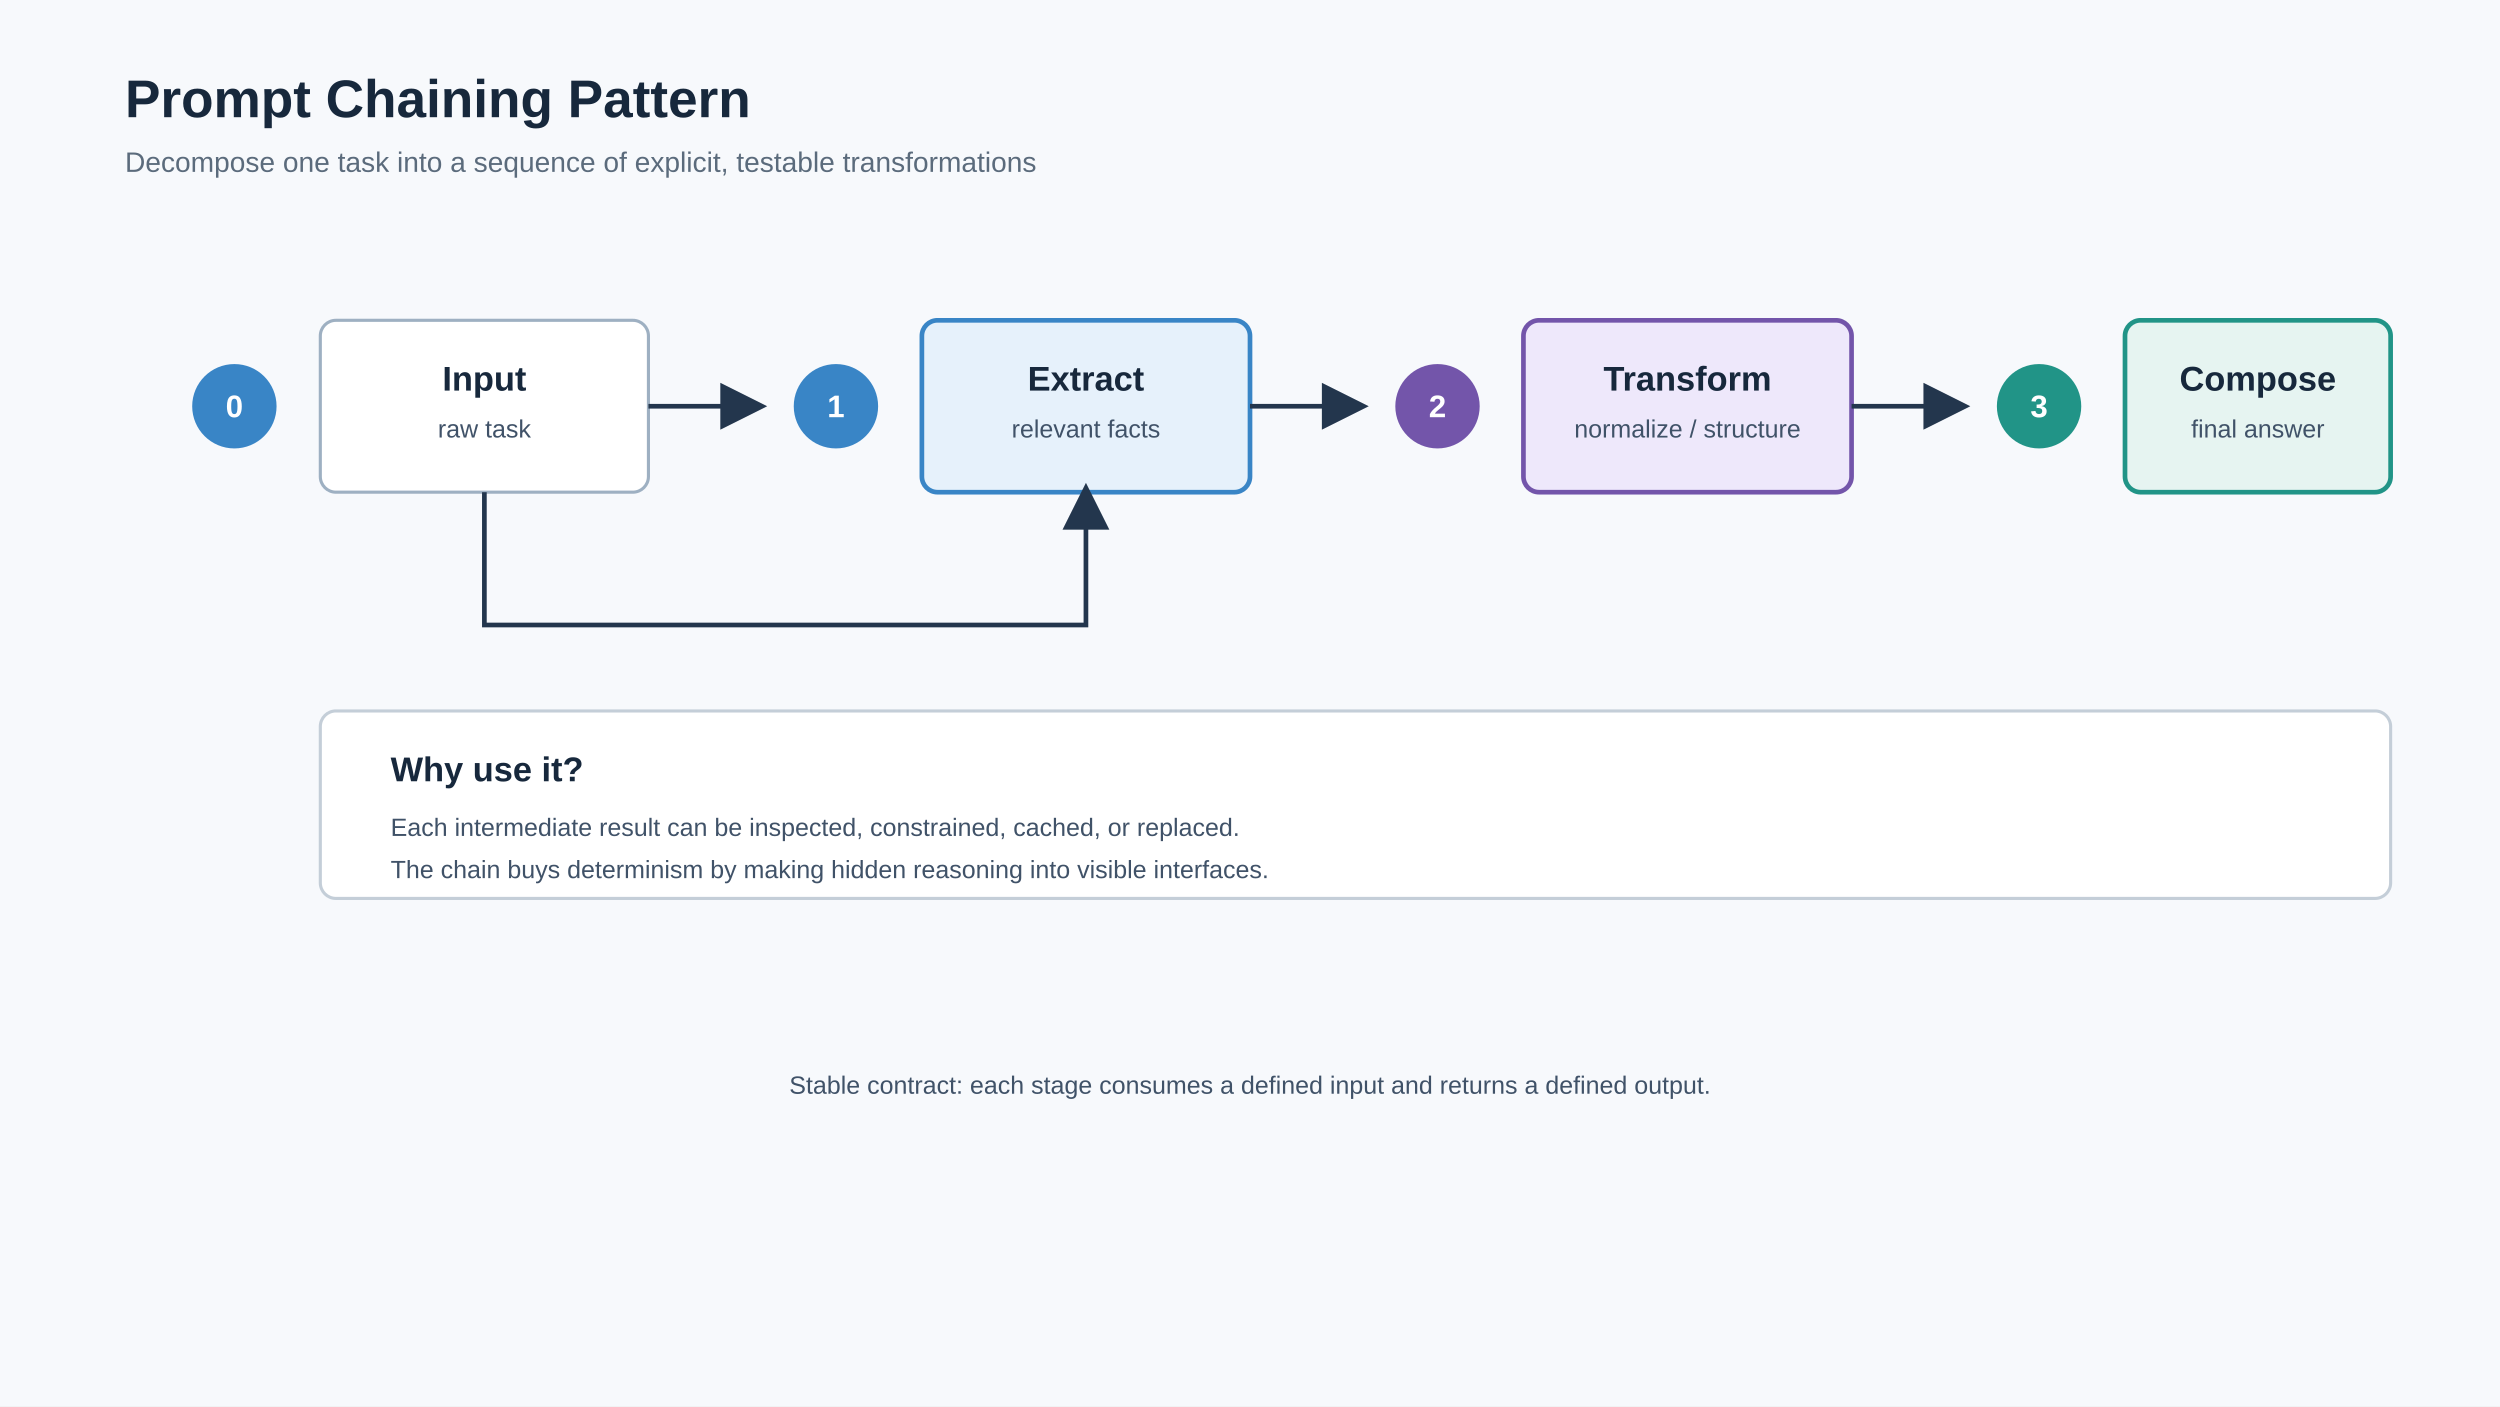
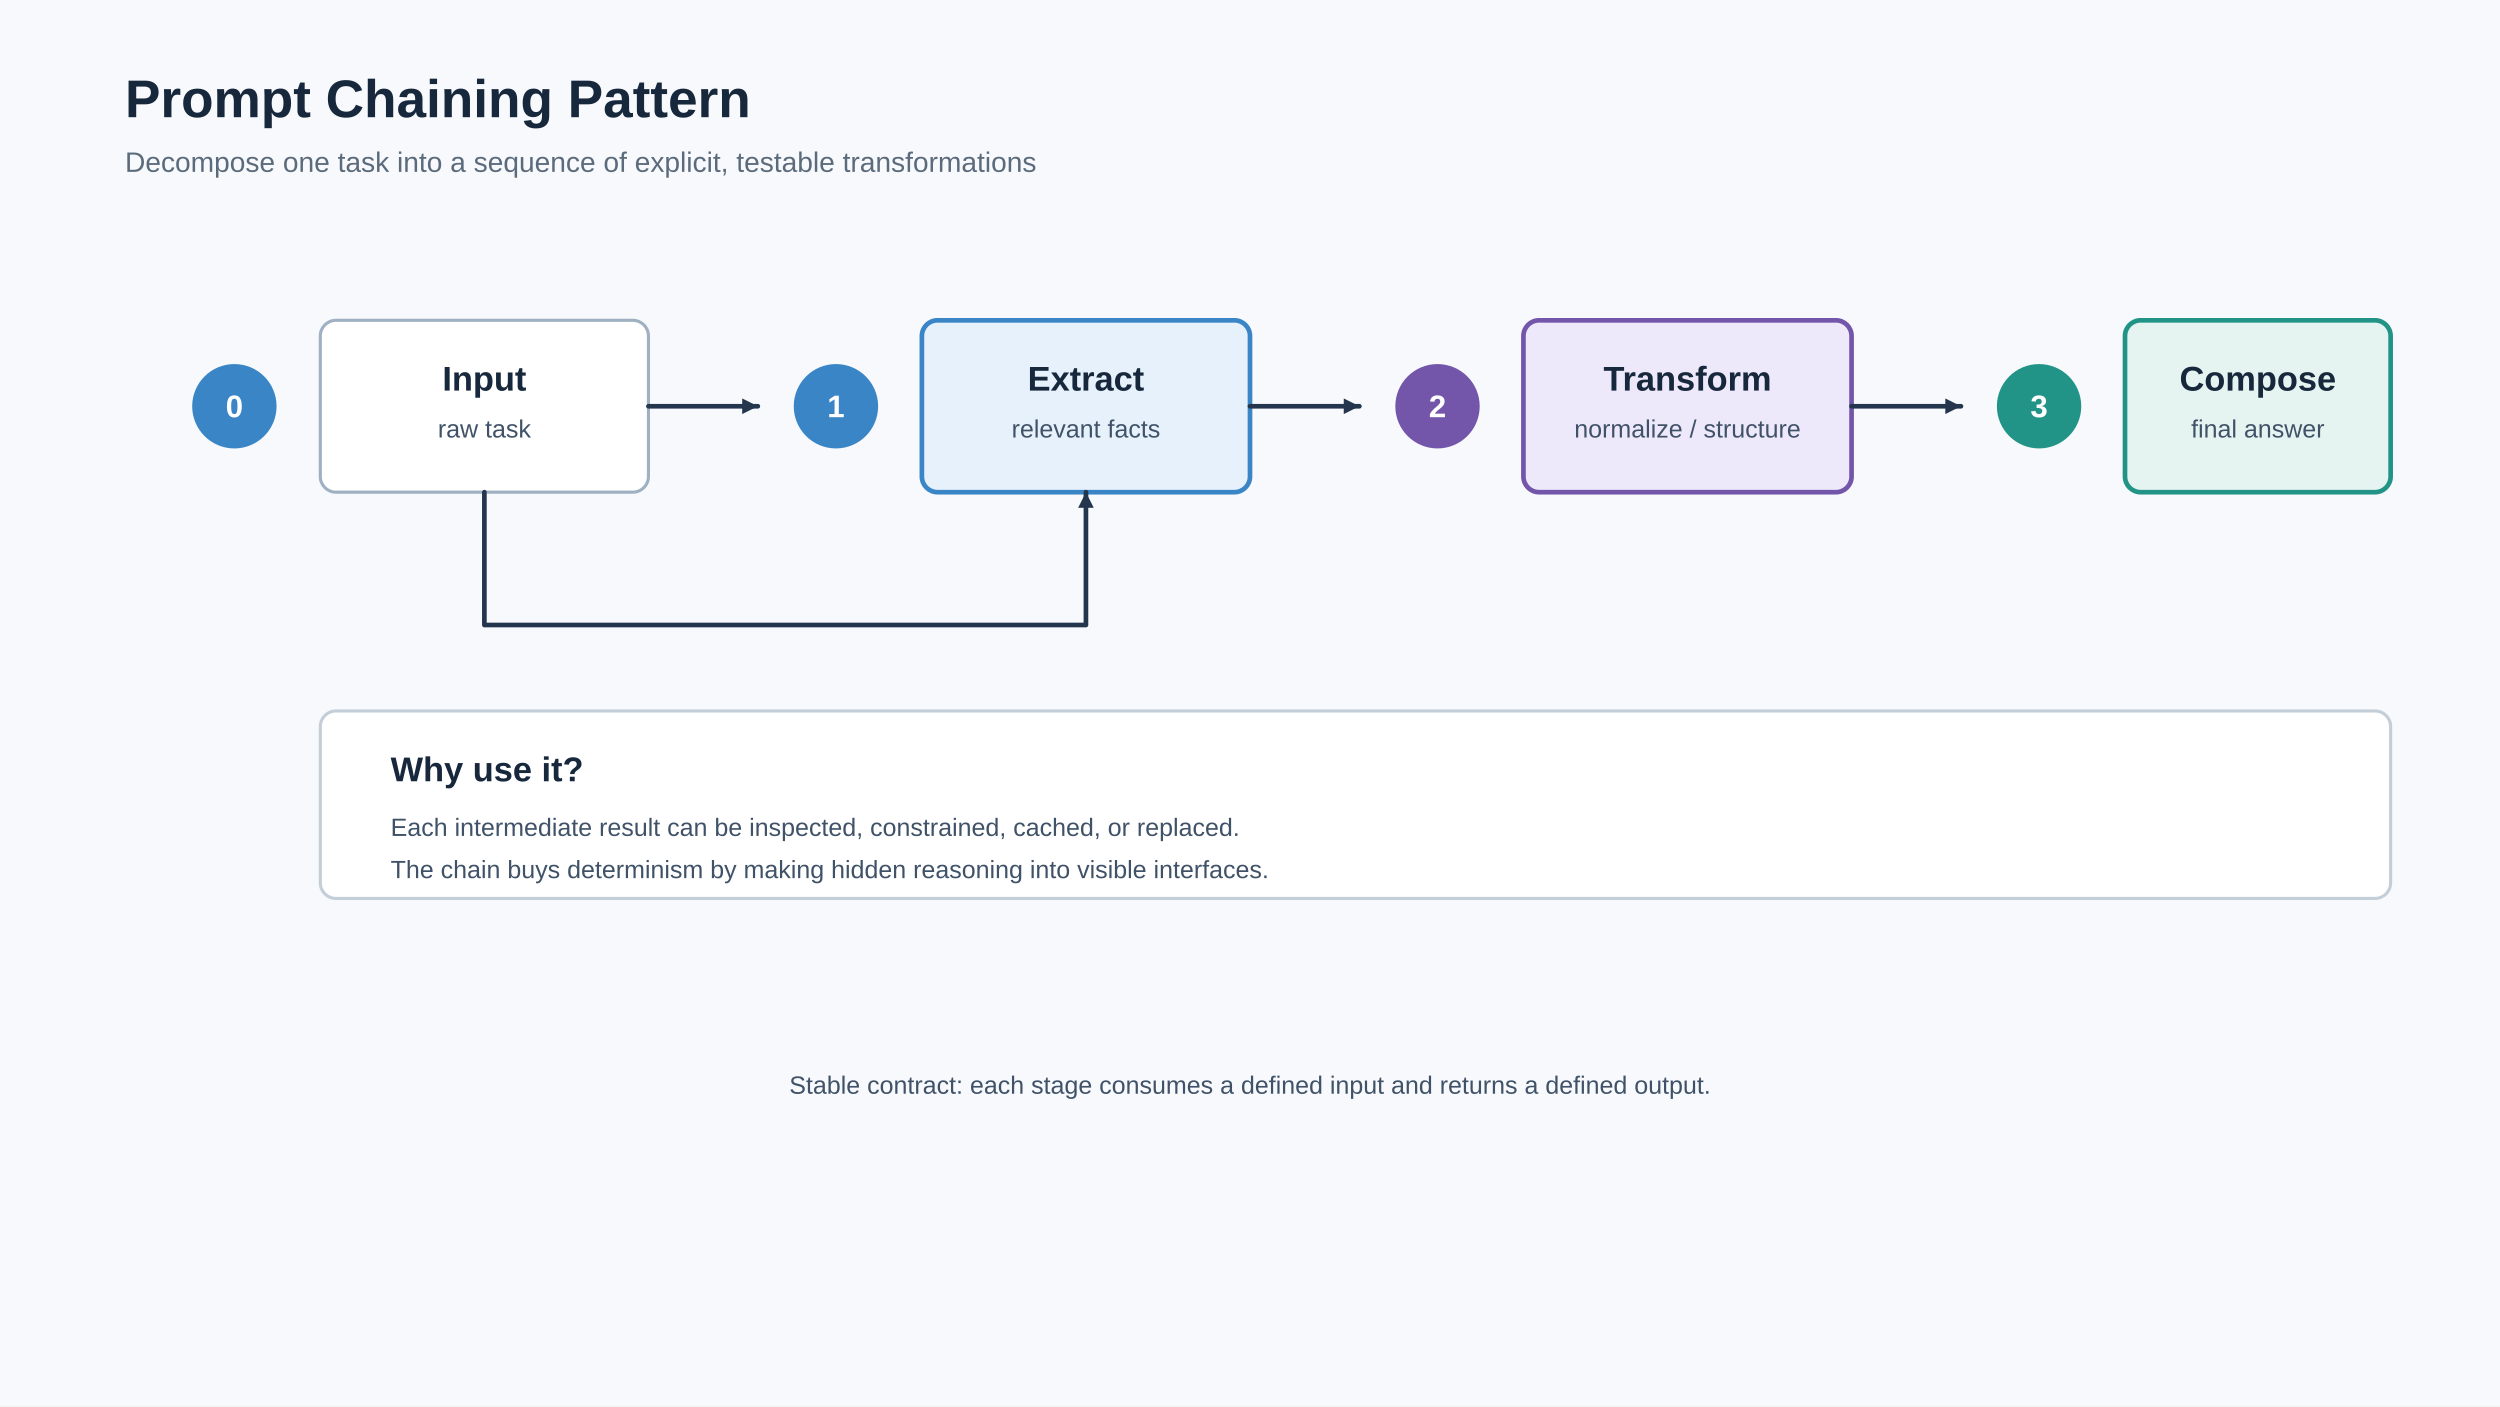
<svg xmlns="http://www.w3.org/2000/svg" width="1600" height="900" viewBox="0 0 1600 900">
  <defs>
-     <marker id="a" markerWidth="10" markerHeight="10" refX="8" refY="5" orient="auto">
+     <marker id="a" markerWidth="10" markerHeight="10" markerUnits="userSpaceOnUse" refX="10" refY="5" orient="auto">
      <path d="M0,0 L10,5 L0,10 Z" fill="#23364d" />
    </marker>
-     <style>.title{font:700 34px Arial;fill:#17283c}.sub{font:400 18px Arial;fill:#5b6b7c}.h{font:700 22px Arial;fill:#17283c}.s{font:400 16px Arial;fill:#405268}.b{fill:#fff;stroke:#9eb0c2;stroke-width:2}.l{stroke:#23364d;stroke-width:3;fill:none;marker-end:url(#a)}.num{font:700 20px Arial;fill:#fff}</style>
+     <style>.title{font:700 34px Arial;fill:#17283c}.sub{font:400 18px Arial;fill:#5b6b7c}.h{font:700 22px Arial;fill:#17283c}.s{font:400 16px Arial;fill:#405268}.b{fill:#fff;stroke:#9eb0c2;stroke-width:2}.l{stroke:#23364d;stroke-width:3;fill:none;marker-end:url(#a);stroke-linecap:round;stroke-linejoin:round}.num{font:700 20px Arial;fill:#fff}</style>
  </defs>
  <rect width="1600" height="900" fill="#f7f9fc" />
  <text x="80" y="75" class="title">Prompt Chaining Pattern</text>
  <text x="80" y="110" class="sub">Decompose one task into a sequence of explicit, testable transformations</text>
  <circle cx="150" cy="260" r="27" fill="#3985c6" />
  <text x="150" y="267" text-anchor="middle" class="num">0</text>
  <rect x="205" y="205" width="210" height="110" rx="10" class="b" />
  <text x="310" y="250" text-anchor="middle" class="h">Input</text>
  <text x="310" y="280" text-anchor="middle" class="s">raw task</text>
  <path d="M415 260 H485" class="l" />
  <circle cx="535" cy="260" r="27" fill="#3985c6" />
  <text x="535" y="267" text-anchor="middle" class="num">1</text>
  <rect x="590" y="205" width="210" height="110" rx="10" fill="#e6f1fb" stroke="#3985c6" stroke-width="3" />
  <text x="695" y="250" text-anchor="middle" class="h">Extract</text>
  <text x="695" y="280" text-anchor="middle" class="s">relevant facts</text>
  <path d="M800 260 H870" class="l" />
  <circle cx="920" cy="260" r="27" fill="#7355aa" />
  <text x="920" y="267" text-anchor="middle" class="num">2</text>
  <rect x="975" y="205" width="210" height="110" rx="10" fill="#eee8fb" stroke="#7355aa" stroke-width="3" />
  <text x="1080" y="250" text-anchor="middle" class="h">Transform</text>
  <text x="1080" y="280" text-anchor="middle" class="s">normalize / structure</text>
  <path d="M1185 260 H1255" class="l" />
  <circle cx="1305" cy="260" r="27" fill="#219487" />
  <text x="1305" y="267" text-anchor="middle" class="num">3</text>
  <rect x="1360" y="205" width="170" height="110" rx="10" fill="#e6f4f1" stroke="#219487" stroke-width="3" />
  <text x="1445" y="250" text-anchor="middle" class="h">Compose</text>
  <text x="1445" y="280" text-anchor="middle" class="s">final answer</text>
  <rect x="205" y="455" width="1325" height="120" rx="10" fill="#fff" stroke="#c4ced8" stroke-width="2" />
  <text x="250" y="500" class="h">Why use it?</text>
  <text x="250" y="535" class="s">Each intermediate result can be inspected, constrained, cached, or replaced.</text>
  <text x="250" y="562" class="s">The chain buys determinism by making hidden reasoning into visible interfaces.</text>
  <path d="M310 315 V400 H695 V315" class="l" />
  <text x="800" y="700" text-anchor="middle" class="s">Stable contract: each stage consumes a defined input and returns a defined output.</text>
</svg>
